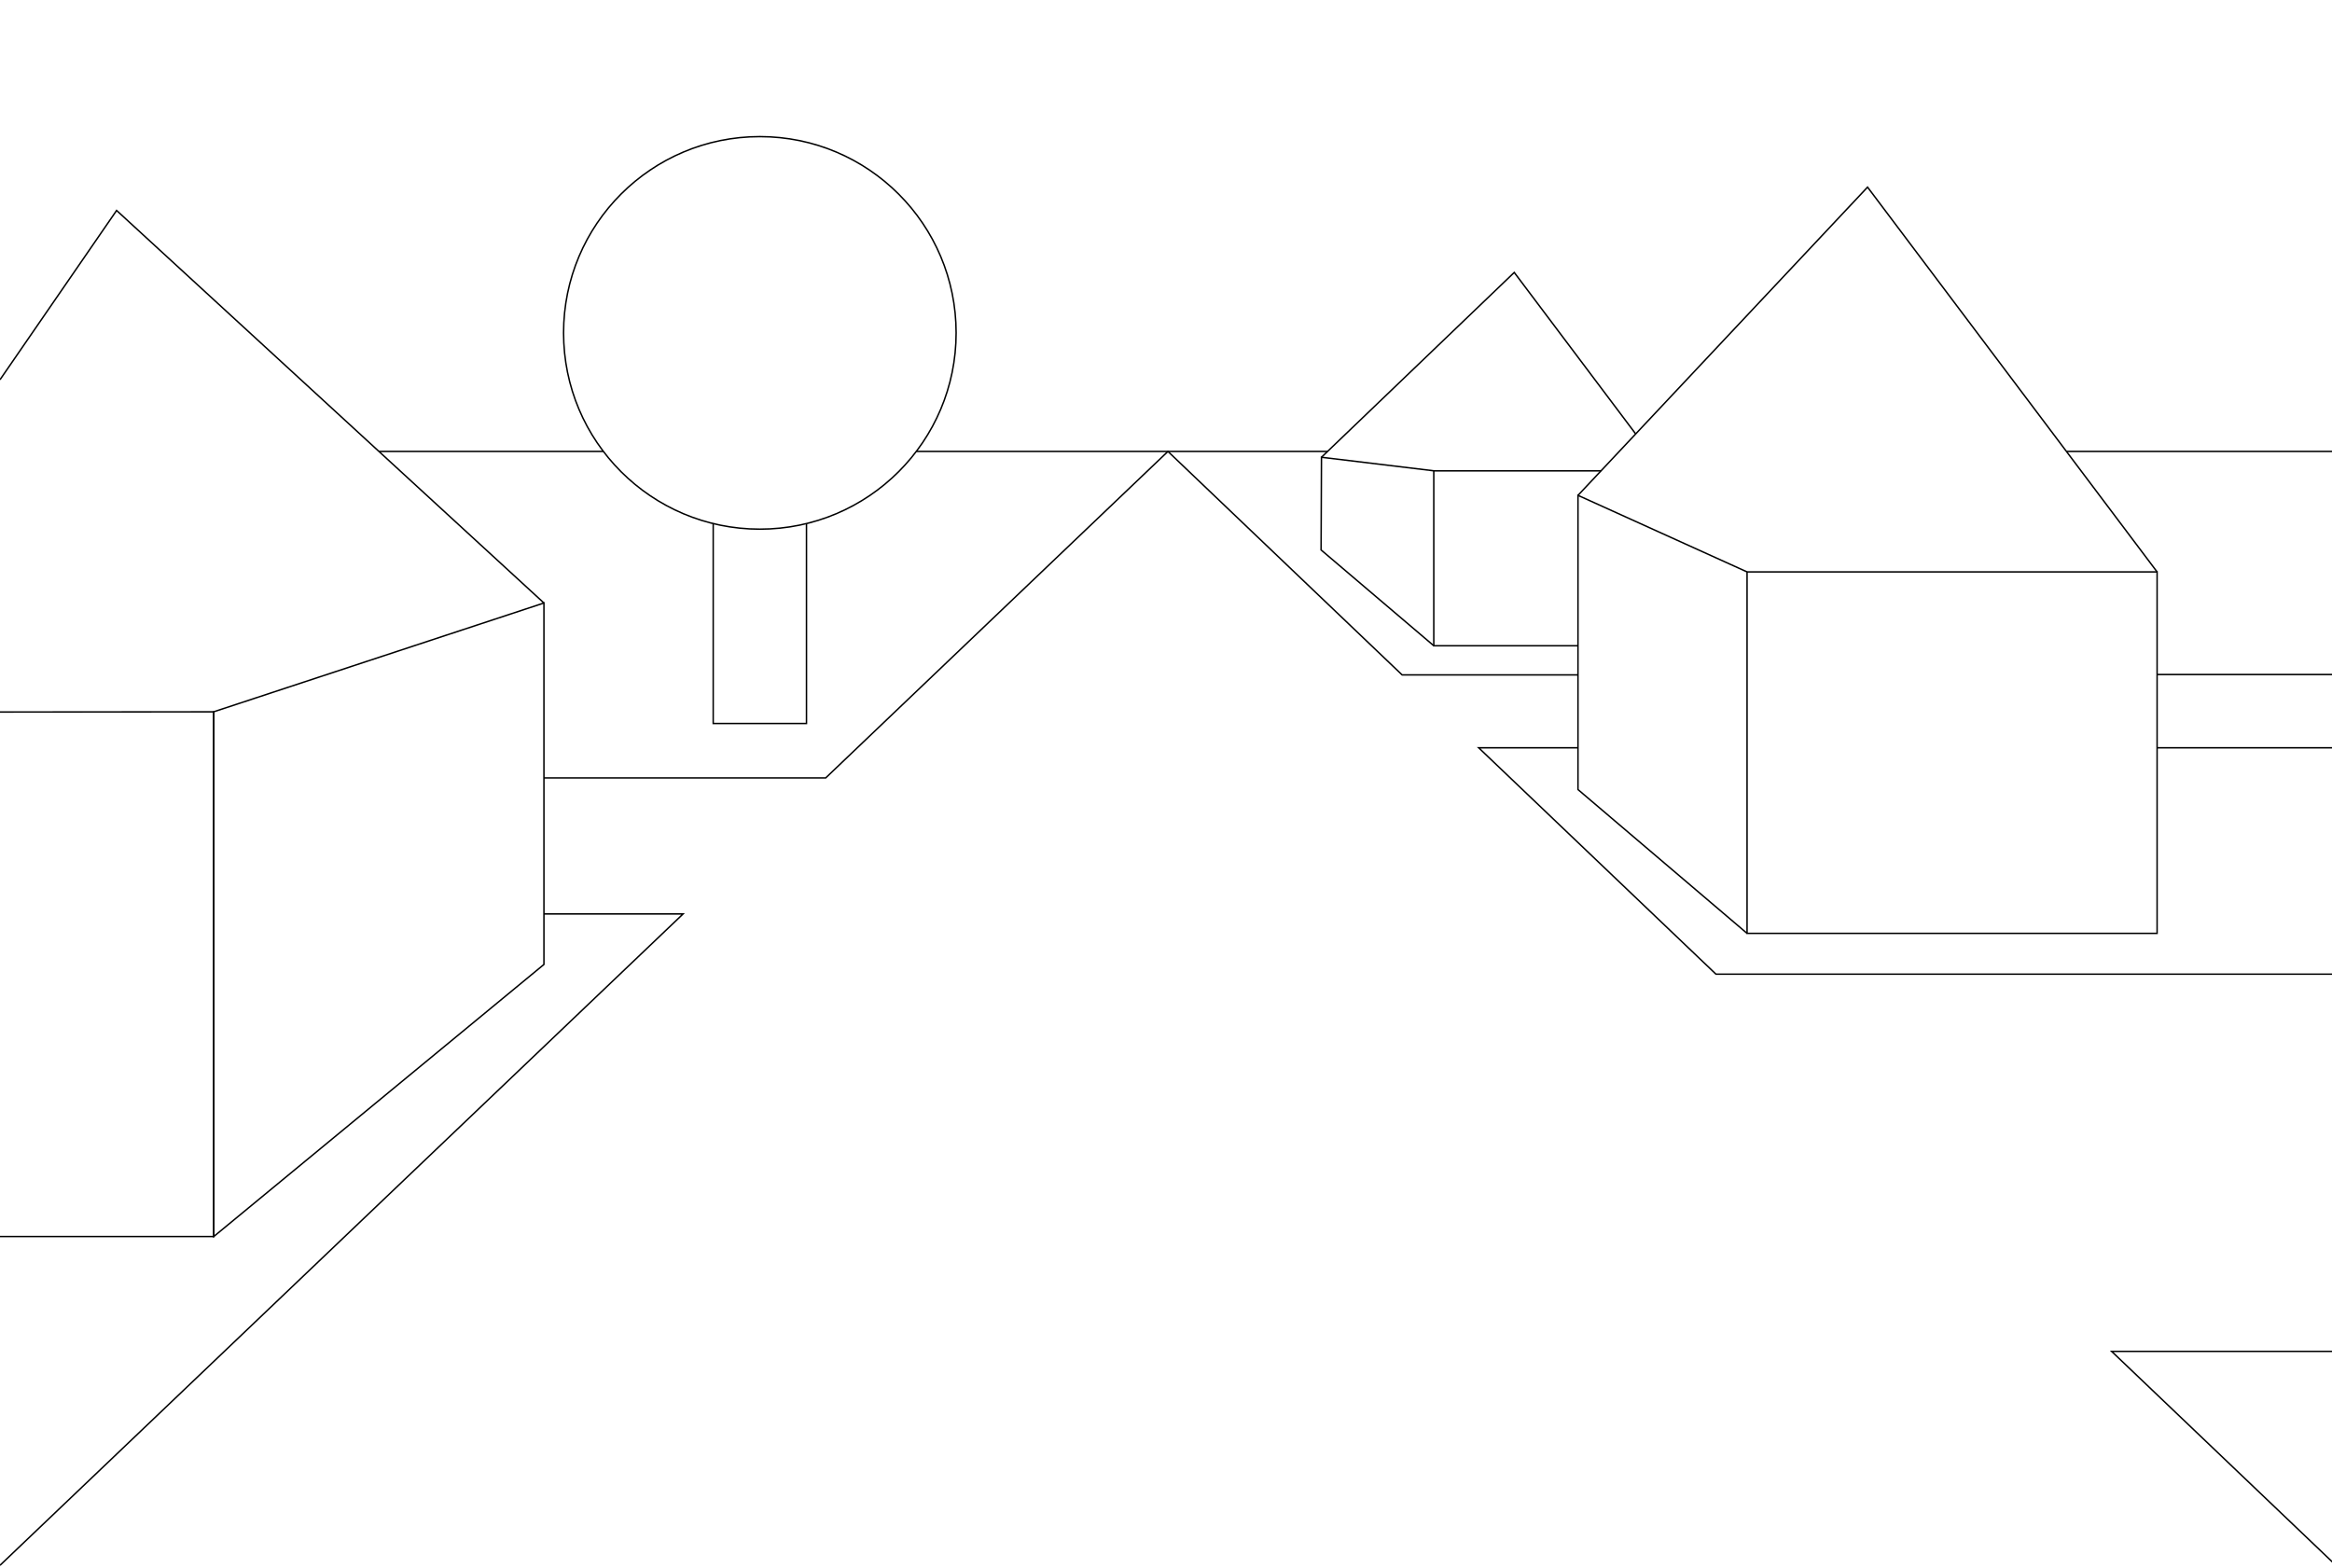
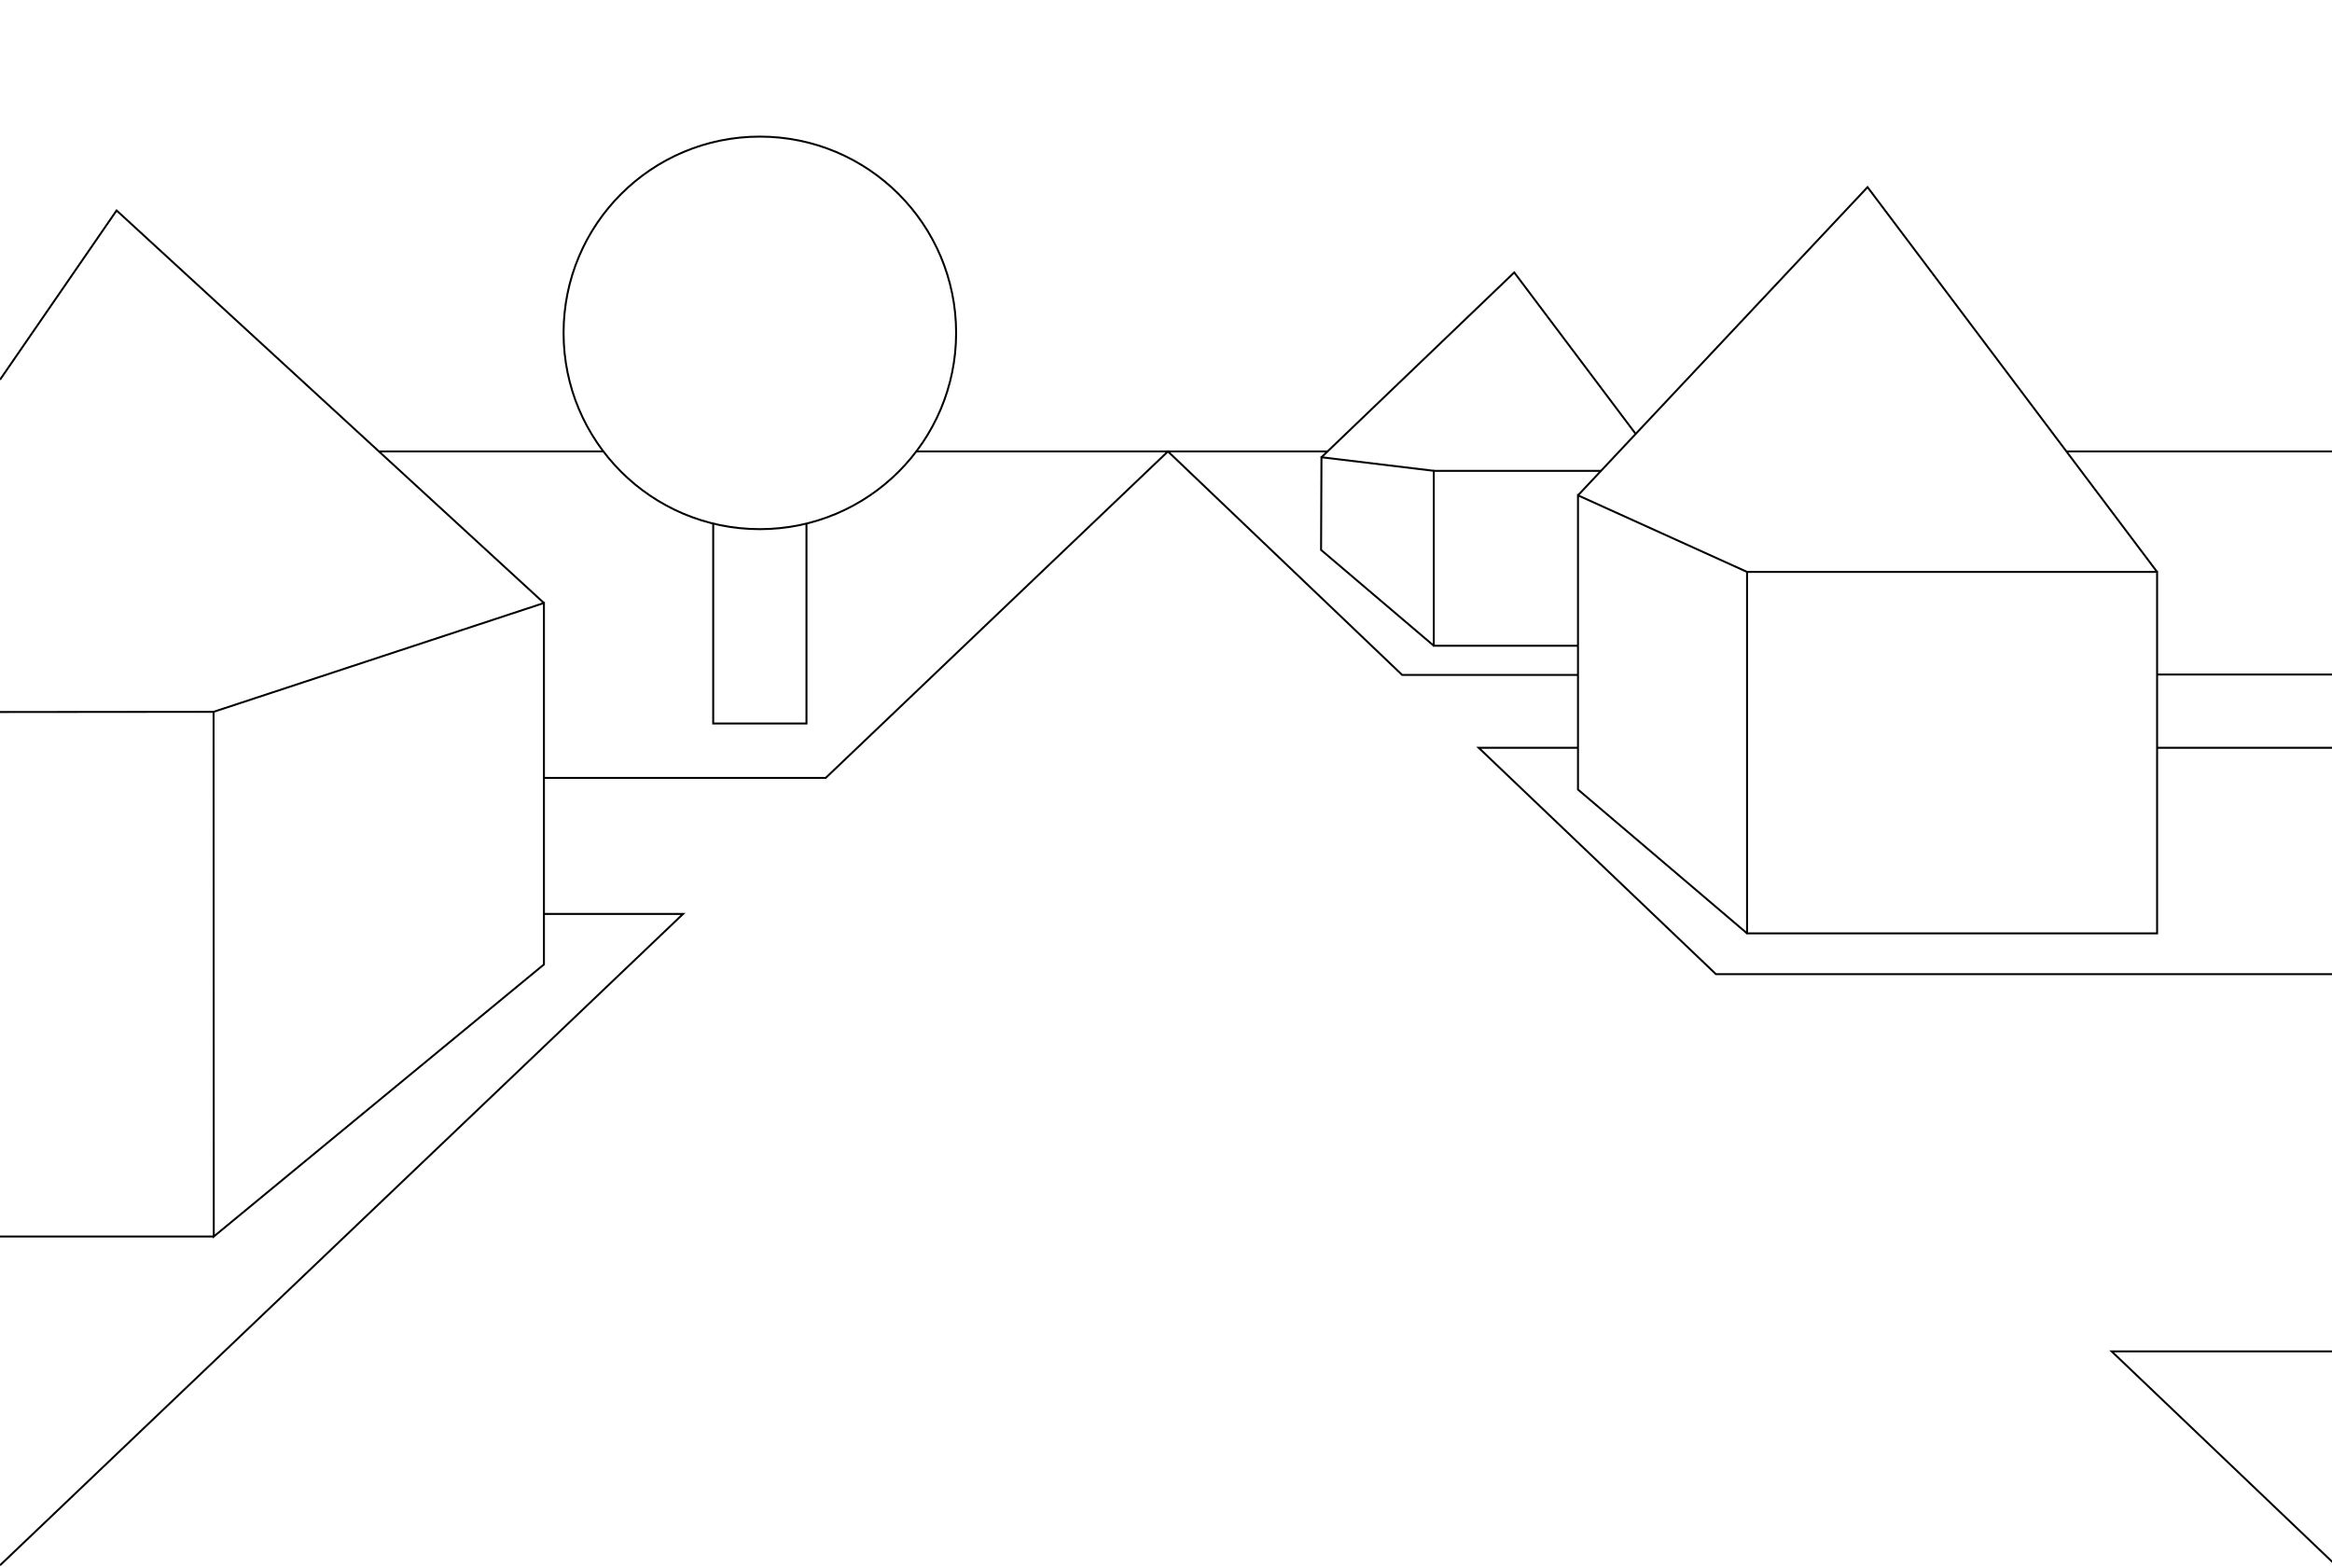
<svg xmlns="http://www.w3.org/2000/svg" version="1.1" id="Layer_1" x="0px" y="0px" viewBox="294 -7.5 1200 806.5" enable-background="new 294 -7.5 1200 806.5" xml:space="preserve">
-   <line vector-effect="non-scaling-stroke" fill="none" stroke="#000000" stroke-width="0.75" stroke-miterlimit="10" x1="1357.3" y1="224.8" x2="1494" y2="224.8" />
-   <line fill="none" vector-effect="non-scaling-stroke" stroke="#000000" stroke-width="0.75" stroke-miterlimit="10" x1="765.5" y1="224.8" x2="977.1" y2="224.8" />
-   <line fill="none" vector-effect="non-scaling-stroke" stroke="#000000" stroke-width="0.75" stroke-miterlimit="10" x1="489" y1="224.8" x2="604.5" y2="224.8" />
-   <path fill="none" vector-effect="non-scaling-stroke" stroke="#000000" stroke-width="0.75" stroke-miterlimit="10" d="M294,224.8" />
-   <path fill="none" vector-effect="non-scaling-stroke" stroke="#000000" stroke-width="0.75" stroke-miterlimit="10" d="M294,798" />
-   <path fill="none" vector-effect="non-scaling-stroke" stroke="#000000" stroke-width="0.75" stroke-miterlimit="10" d="M1494,798" />
-   <polyline fill="none" vector-effect="non-scaling-stroke" stroke="#000000" stroke-width="0.75" stroke-miterlimit="10" points="1496,798 1380.6,687.9 1495,687.9 " />
-   <polyline fill="none" vector-effect="non-scaling-stroke" stroke="#000000" stroke-width="0.75" stroke-miterlimit="10" points="573.9,462.8 645.5,462.8 294,798 " />
-   <polyline fill="none" vector-effect="non-scaling-stroke" stroke="#000000" stroke-width="0.75" stroke-miterlimit="10" points="1106,339.8 1015.5,339.8 895,224.8   718.9,392.8 573.9,392.8 " />
-   <polyline fill="none" vector-effect="non-scaling-stroke" stroke="#000000" stroke-width="0.75" stroke-miterlimit="10" points="1495,493.8 1177,493.8 1054.9,377.3   1106,377.3 " />
-   <polyline fill="none" vector-effect="non-scaling-stroke" stroke="#000000" stroke-width="0.75" stroke-miterlimit="10" points="974,227.8 1073.2,132.7 1135.7,215.8   " />
-   <polyline fill="none" vector-effect="non-scaling-stroke" stroke="#000000" stroke-width="0.75" stroke-miterlimit="10" points="1106,324.8 1031.8,324.8 1031.8,234.8   1117.8,234.8 " />
-   <polyline fill="none" vector-effect="non-scaling-stroke" stroke="#000000" stroke-width="0.75" stroke-miterlimit="10" points="1032,234.8 974,227.8 973.8,275.5   1031.8,324.8 " />
+   <line vector-effect="non-scaling-stroke" fill="none" stroke="#000000" stroke-miterlimit="10" x1="1357.3" y1="224.8" x2="1494" y2="224.8" />
+   <line fill="none" vector-effect="non-scaling-stroke" stroke="#000000" stroke-miterlimit="10" x1="765.5" y1="224.8" x2="977.1" y2="224.8" />
+   <line fill="none" vector-effect="non-scaling-stroke" stroke="#000000" stroke-miterlimit="10" x1="489" y1="224.8" x2="604.5" y2="224.8" />
+   <path fill="none" vector-effect="non-scaling-stroke" stroke="#000000" stroke-miterlimit="10" d="M294,224.8" />
+   <path fill="none" vector-effect="non-scaling-stroke" stroke="#000000" stroke-miterlimit="10" d="M294,798" />
+   <path fill="none" vector-effect="non-scaling-stroke" stroke="#000000" stroke-miterlimit="10" d="M1494,798" />
+   <polyline fill="none" vector-effect="non-scaling-stroke" stroke="#000000" stroke-miterlimit="10" points="1496,798 1380.6,687.9 1495,687.9 " />
+   <polyline fill="none" vector-effect="non-scaling-stroke" stroke="#000000" stroke-miterlimit="10" points="573.9,462.8 645.5,462.8 294,798 " />
+   <polyline fill="none" vector-effect="non-scaling-stroke" stroke="#000000" stroke-miterlimit="10" points="1106,339.8 1015.5,339.8 895,224.8 718.9,392.8 573.9,392.8   " />
+   <polyline fill="none" vector-effect="non-scaling-stroke" stroke="#000000" stroke-miterlimit="10" points="1495,493.8 1177,493.8 1054.9,377.3 1106,377.3 " />
+   <polyline fill="none" vector-effect="non-scaling-stroke" stroke="#000000" stroke-miterlimit="10" points="974,227.8 1073.2,132.7 1135.7,215.8 " />
+   <polyline fill="none" vector-effect="non-scaling-stroke" stroke="#000000" stroke-miterlimit="10" points="1106,324.8 1031.8,324.8 1031.8,234.8 1117.8,234.8 " />
+   <polyline fill="none" vector-effect="non-scaling-stroke" stroke="#000000" stroke-miterlimit="10" points="1032,234.8 974,227.8 973.8,275.5 1031.8,324.8 " />
  <g>
-     <path fill="none" vector-effect="non-scaling-stroke" stroke="#000000" stroke-width="0.75" stroke-miterlimit="10" d="M893,224.8" />
+     <path fill="none" vector-effect="non-scaling-stroke" stroke="#000000" stroke-miterlimit="10" d="M893,224.8" />
  </g>
-   <polyline fill="none" vector-effect="non-scaling-stroke" stroke="#000000" stroke-width="0.75" stroke-miterlimit="10" points="573.9,302.8 354,100.8 294,187.9 " />
-   <polygon fill="none" vector-effect="non-scaling-stroke" stroke="#000000" stroke-width="0.75" stroke-miterlimit="10" points="573.9,488.8 404,628.8 403.9,358.8   573.9,302.8 " />
-   <polyline fill="none" vector-effect="non-scaling-stroke" stroke="#000000" stroke-width="0.75" stroke-miterlimit="10" points="294,628.8 404,628.8 404,358.8   294,358.9 " />
-   <polyline fill="none" vector-effect="non-scaling-stroke" stroke="#000000" stroke-width="0.75" stroke-miterlimit="10" points="1106,247.4 1255,88.8 1404,286.8 " />
-   <path fill="none" vector-effect="non-scaling-stroke" stroke="#000000" stroke-width="0.75" stroke-miterlimit="10" d="M1234,436.8" />
-   <rect x="1193" y="286.8" fill="none" vector-effect="non-scaling-stroke" stroke="#000000" stroke-width="0.75" stroke-miterlimit="10" width="211" height="186" />
-   <polyline fill="none" vector-effect="non-scaling-stroke" stroke="#000000" stroke-width="0.75" stroke-miterlimit="10" points="1193,286.8 1106,247.4 1106,398.8   1193,472.8 " />
-   <path fill="none" vector-effect="non-scaling-stroke" stroke="#000000" stroke-width="0.75" stroke-miterlimit="10" d="M661,196.8" />
-   <polyline fill="none" vector-effect="non-scaling-stroke" stroke="#000000" stroke-width="0.75" stroke-miterlimit="10" points="709,261.9 709,364.8 661,364.8 661,262   " />
+   <polyline fill="none" vector-effect="non-scaling-stroke" stroke="#000000" stroke-miterlimit="10" points="573.9,302.8 354,100.8 294,187.9 " />
+   <polygon fill="none" vector-effect="non-scaling-stroke" stroke="#000000" stroke-miterlimit="10" points="573.9,488.8 404,628.8 403.9,358.8 573.9,302.8 " />
+   <line fill="none" vector-effect="non-scaling-stroke" stroke="#000000" stroke-miterlimit="10" x1="404" y1="358.8" x2="294" y2="358.9" />
+   <line fill="none" vector-effect="non-scaling-stroke" stroke="#000000" stroke-miterlimit="10" x1="294" y1="628.8" x2="404" y2="628.8" />
+   <polyline fill="none" vector-effect="non-scaling-stroke" stroke="#000000" stroke-miterlimit="10" points="1106,247.4 1255,88.8 1404,286.8 " />
+   <path fill="none" vector-effect="non-scaling-stroke" stroke="#000000" stroke-miterlimit="10" d="M1234,436.8" />
+   <rect x="1193" y="286.8" fill="none" vector-effect="non-scaling-stroke" stroke="#000000" stroke-miterlimit="10" width="211" height="186" />
+   <polyline fill="none" vector-effect="non-scaling-stroke" stroke="#000000" stroke-miterlimit="10" points="1193,286.8 1106,247.4 1106,398.8 1193,472.8 " />
+   <path fill="none" vector-effect="non-scaling-stroke" stroke="#000000" stroke-miterlimit="10" d="M661,196.8" />
+   <polyline fill="none" vector-effect="non-scaling-stroke" stroke="#000000" stroke-miterlimit="10" points="709,261.9 709,364.8 661,364.8 661,262 " />
  <g>
-     <path fill="none" vector-effect="non-scaling-stroke" stroke="#000000" stroke-width="0.75" stroke-miterlimit="10" d="M685,264.8c55.8,0,101-45.2,101-101   s-45.2-101-101-101s-101,45.2-101,101C584,219.6,629.2,264.8,685,264.8" />
+     <path fill="none" vector-effect="non-scaling-stroke" stroke="#000000" stroke-miterlimit="10" d="M685,264.8c55.8,0,101-45.2,101-101s-45.2-101-101-101   s-101,45.2-101,101C584,219.6,629.2,264.8,685,264.8" />
  </g>
-   <path fill="none" vector-effect="non-scaling-stroke" stroke="#000000" stroke-width="0.75" stroke-miterlimit="10" d="M573.9,462.8" />
-   <path fill="none" vector-effect="non-scaling-stroke" stroke="#000000" stroke-width="0.75" stroke-miterlimit="10" d="M573.9,392.8" />
-   <path fill="none" vector-effect="non-scaling-stroke" stroke="#000000" stroke-width="0.75" stroke-miterlimit="10" d="M1404,339.6c0,0,86.2,0,90,0" />
-   <path fill="none" vector-effect="non-scaling-stroke" stroke="#000000" stroke-width="0.75" stroke-miterlimit="10" d="M1404,377.3c0,0,86.2,0,90,0" />
-   <line fill="none" vector-effect="non-scaling-stroke" stroke="#000000" stroke-width="0.75" stroke-miterlimit="10" x1="1694.6" y1="254.8" x2="1694.6" y2="440.8" />
+   <path fill="none" vector-effect="non-scaling-stroke" stroke="#000000" stroke-miterlimit="10" d="M573.9,462.8" />
+   <path fill="none" vector-effect="non-scaling-stroke" stroke="#000000" stroke-miterlimit="10" d="M573.9,392.8" />
+   <path fill="none" vector-effect="non-scaling-stroke" stroke="#000000" stroke-miterlimit="10" d="M1404,339.6c0,0,86.2,0,90,0" />
+   <path fill="none" vector-effect="non-scaling-stroke" stroke="#000000" stroke-miterlimit="10" d="M1404,377.3c0,0,86.2,0,90,0" />
</svg>
